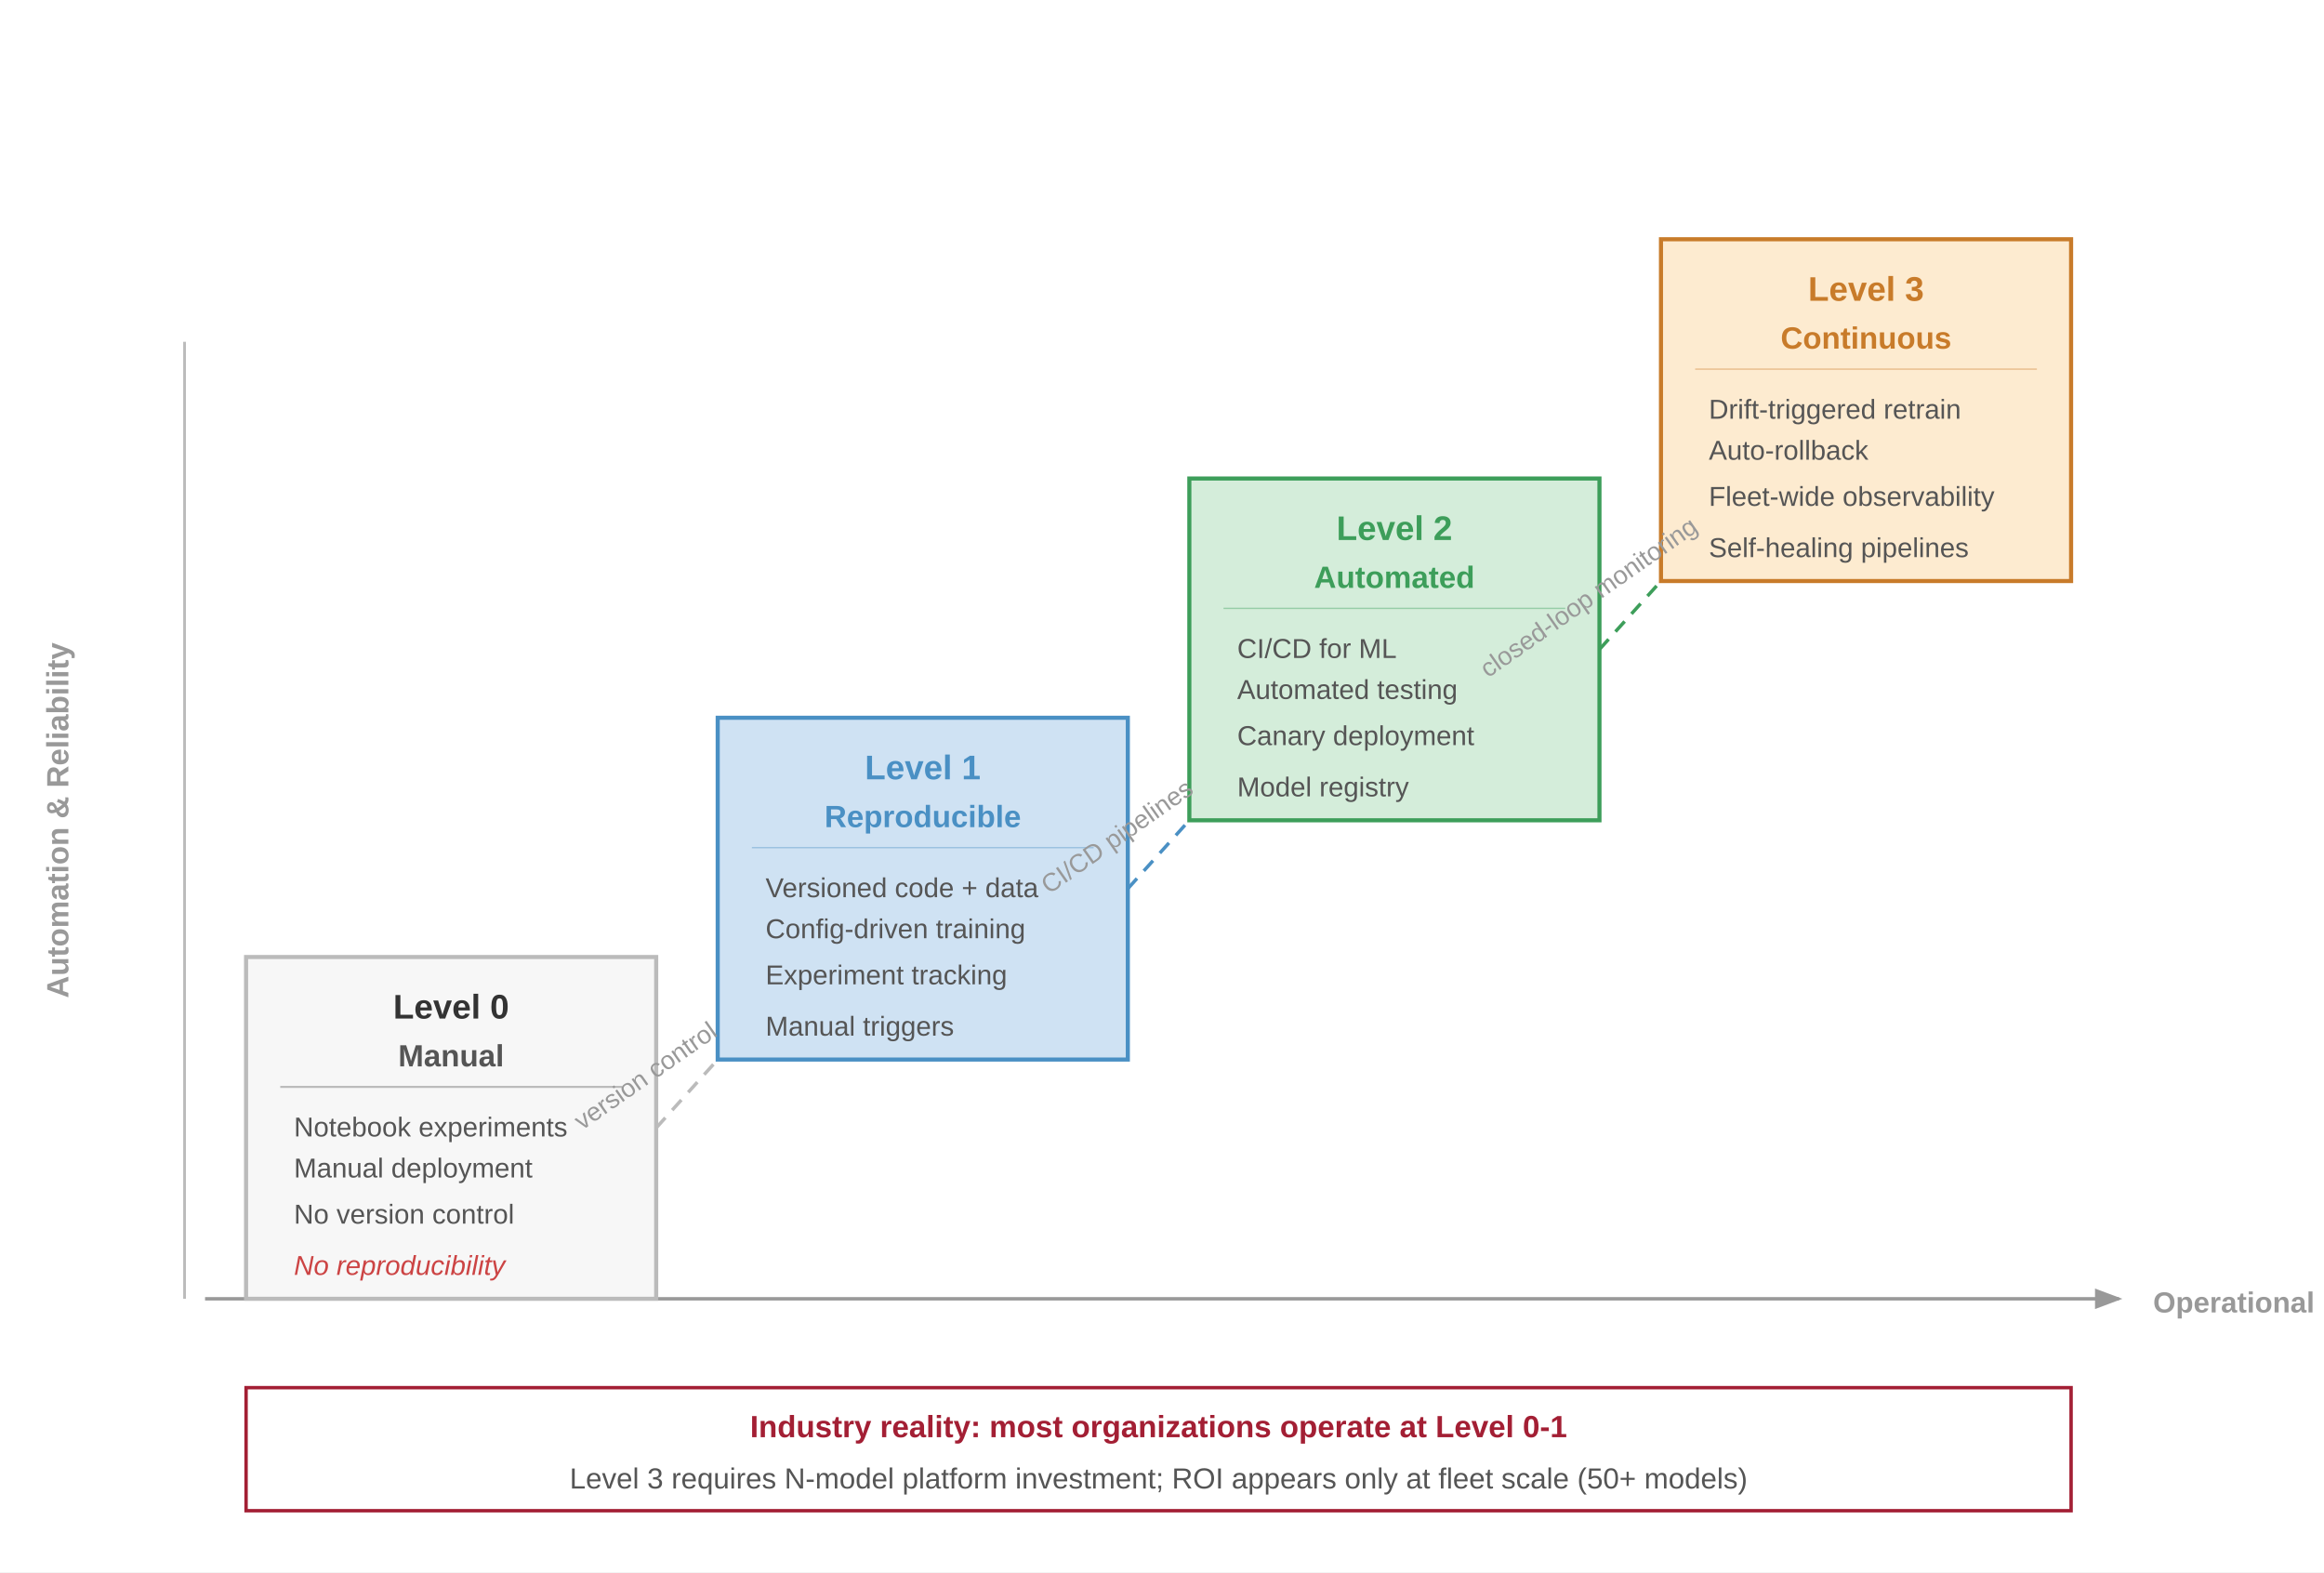
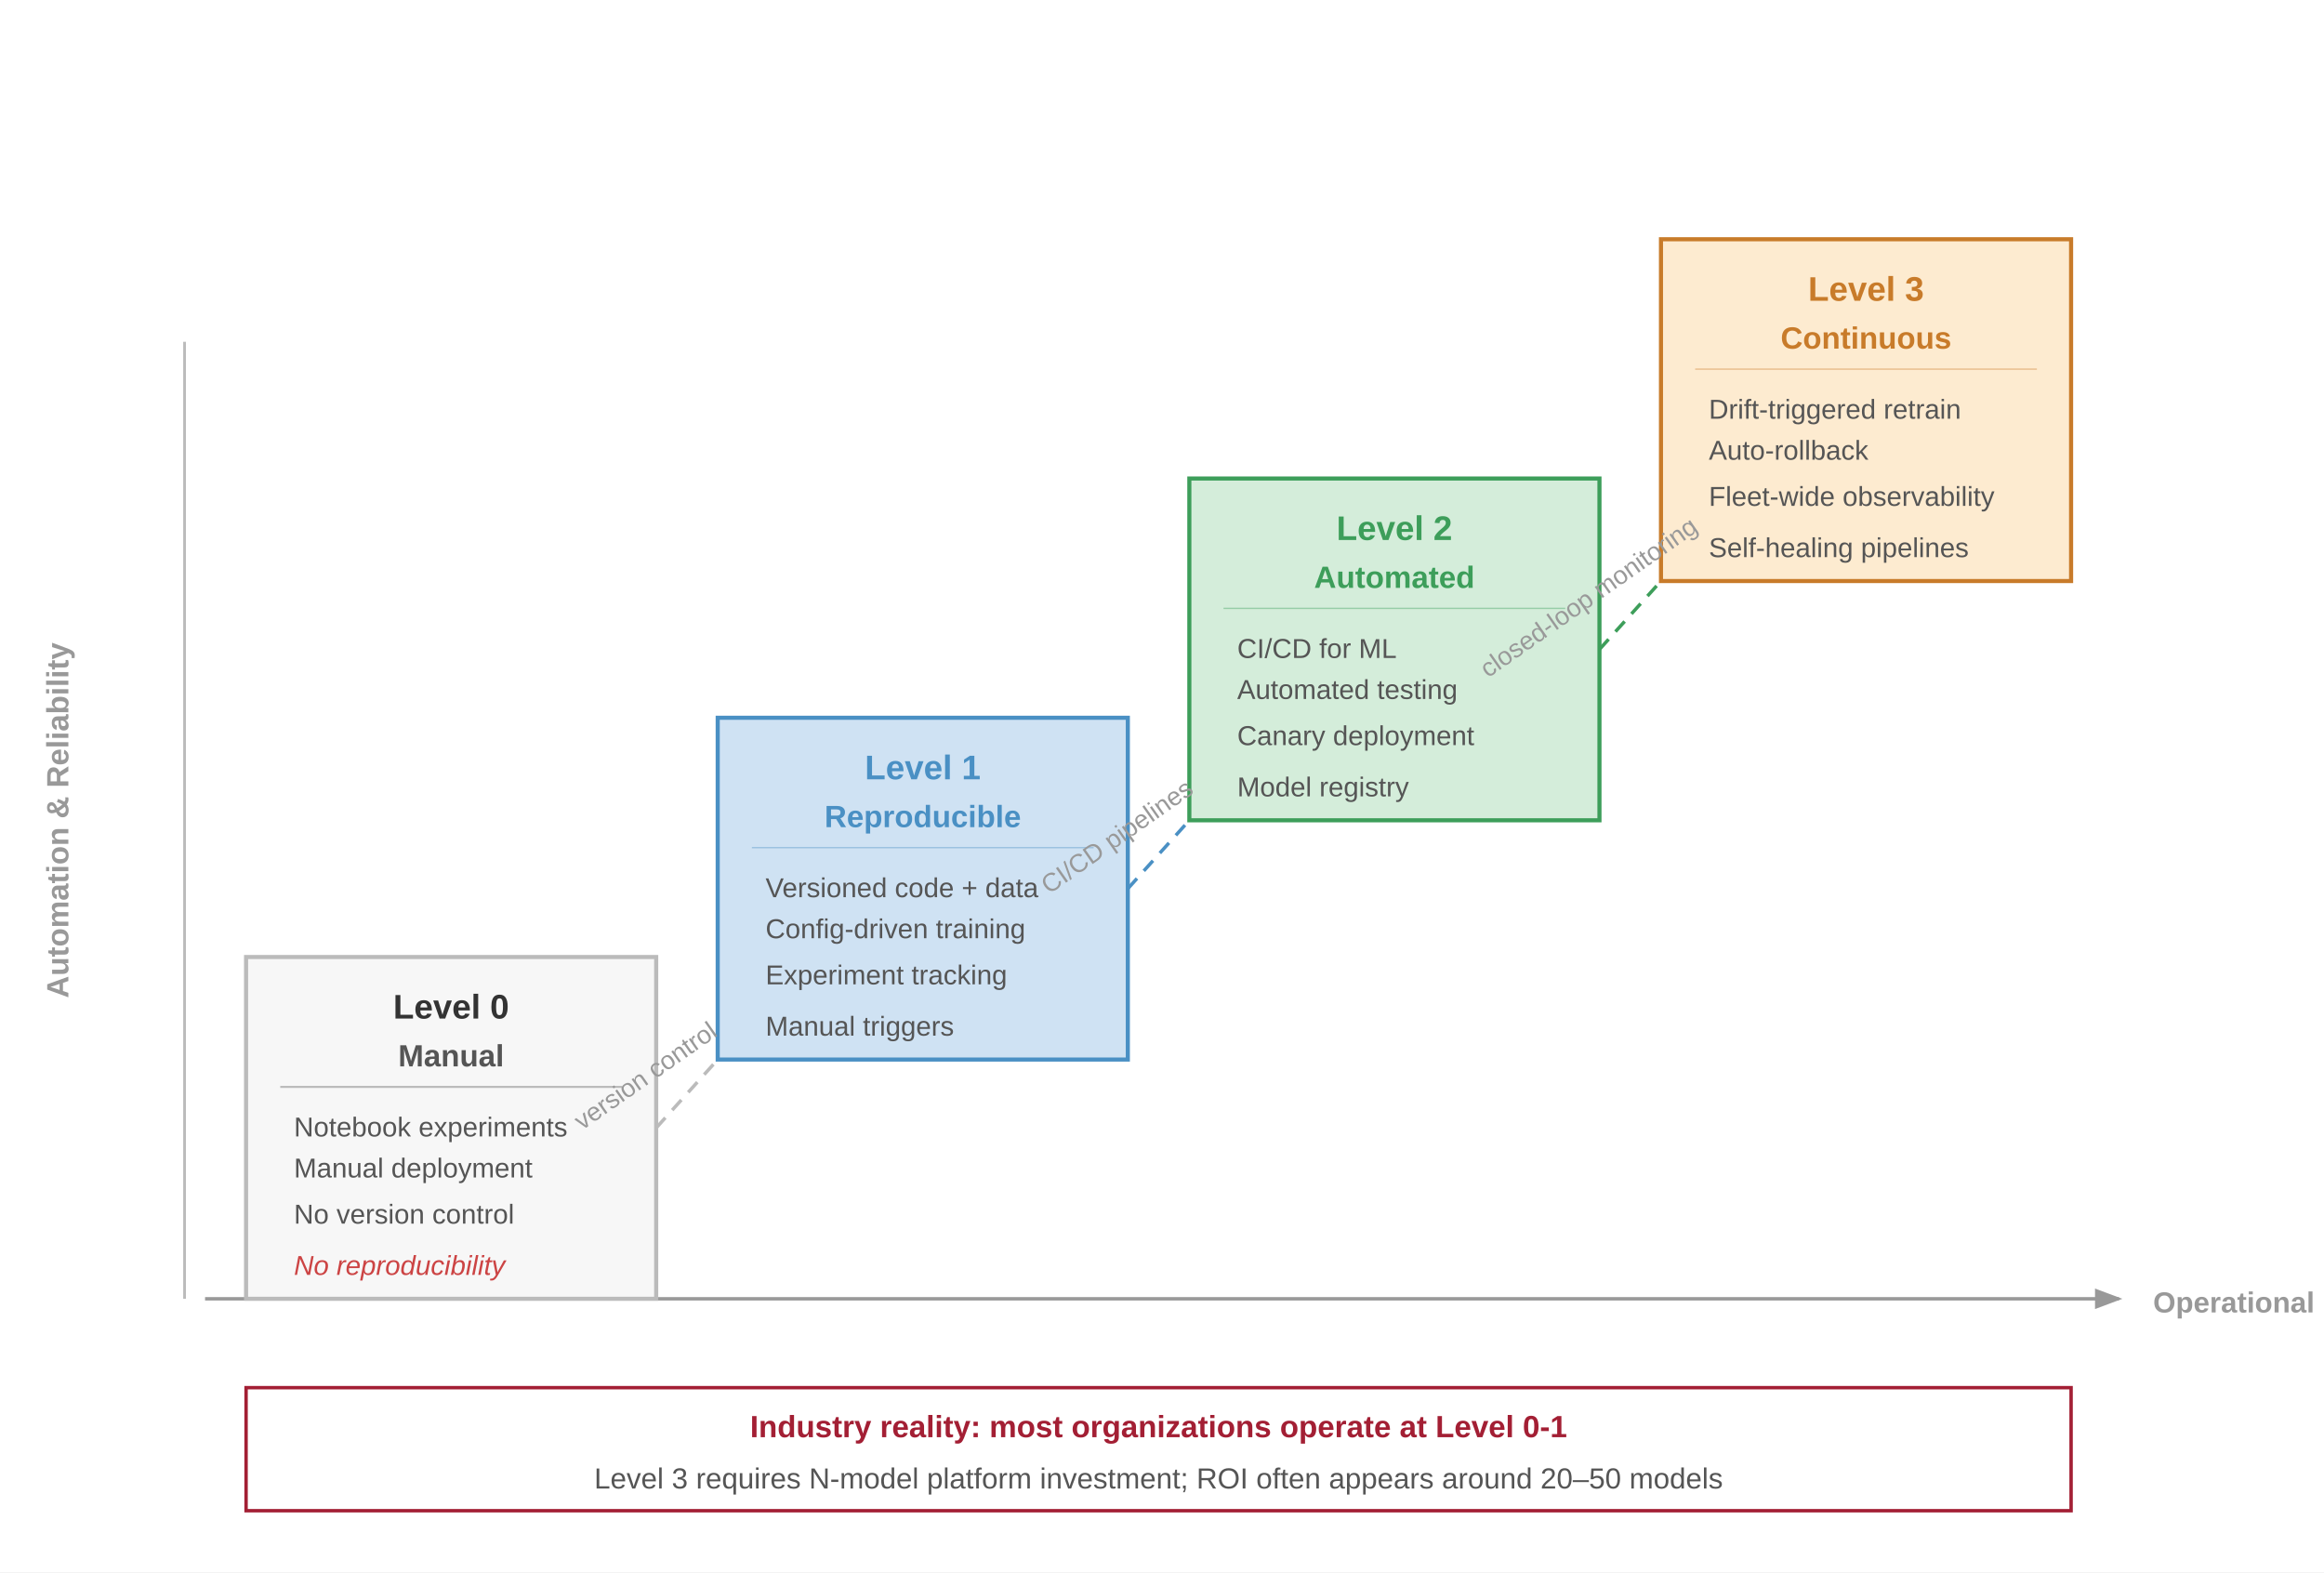
<svg xmlns="http://www.w3.org/2000/svg" font-family="Arial, Helvetica, sans-serif" viewBox="0 0 680 460">
  <defs>
    <marker id="maturity-arr" markerWidth="8" markerHeight="6" refX="7" refY="3" orient="auto">
      <path d="M0,0 L8,3 L0,6 Z" fill="#999" />
    </marker>
  </defs>
  <rect width="680" height="460" fill="#fff" />
  <line x1="60" y1="380" x2="620" y2="380" stroke="#999" stroke-width="1.0" marker-end="url(#maturity-arr)" />
  <text x="630" y="384" font-size="8.5" fill="#999" font-weight="600">Operational Maturity</text>
  <text x="20" y="240" text-anchor="middle" font-size="9" fill="#999" font-weight="600" transform="rotate(-90, 20, 240)">Automation &amp; Reliability</text>
  <line x1="54" y1="100" x2="54" y2="380" stroke="#bbb" stroke-width="0.8" />
  <g transform="translate(72, 280)">
    <rect x="0" y="0" width="120" height="100" fill="#f7f7f7" stroke="#bbb" stroke-width="1.2" />
    <text x="60" y="18" text-anchor="middle" font-size="10" font-weight="700" fill="#333">Level 0</text>
    <text x="60" y="32" text-anchor="middle" font-size="9" fill="#555" font-weight="600">Manual</text>
    <line x1="10" y1="38" x2="110" y2="38" stroke="#bbb" stroke-width="0.6" />
    <text x="14" y="52.5" font-size="8" fill="#555">Notebook experiments</text>
    <text x="14" y="64.5" font-size="8" fill="#555">Manual deployment</text>
    <text x="14" y="78" font-size="8" fill="#555">No version control</text>
    <text x="14" y="93" font-size="8" fill="#c44" font-style="italic">No reproducibility</text>
  </g>
  <g transform="translate(210, 210)">
    <rect x="0" y="0" width="120" height="100" fill="#cfe2f3" stroke="#4a90c4" stroke-width="1.2" />
    <text x="60" y="18" text-anchor="middle" font-size="10" font-weight="700" fill="#4a90c4">Level 1</text>
    <text x="60" y="32" text-anchor="middle" font-size="9" fill="#4a90c4" font-weight="600">Reproducible</text>
    <line x1="10" y1="38" x2="110" y2="38" stroke="#4a90c4" stroke-width="0.4" opacity="0.4" />
    <text x="14" y="52.5" font-size="8" fill="#555">Versioned code + data</text>
    <text x="14" y="64.5" font-size="8" fill="#555">Config-driven training</text>
    <text x="14" y="78" font-size="8" fill="#555">Experiment tracking</text>
    <text x="14" y="93" font-size="8" fill="#555">Manual triggers</text>
  </g>
  <g transform="translate(348, 140)">
    <rect x="0" y="0" width="120" height="100" fill="#d4edda" stroke="#3d9e5a" stroke-width="1.2" />
    <text x="60" y="18" text-anchor="middle" font-size="10" font-weight="700" fill="#3d9e5a">Level 2</text>
    <text x="60" y="32" text-anchor="middle" font-size="9" fill="#3d9e5a" font-weight="600">Automated</text>
    <line x1="10" y1="38" x2="110" y2="38" stroke="#3d9e5a" stroke-width="0.4" opacity="0.4" />
    <text x="14" y="52.5" font-size="8" fill="#555">CI/CD for ML</text>
    <text x="14" y="64.5" font-size="8" fill="#555">Automated testing</text>
    <text x="14" y="78" font-size="8" fill="#555">Canary deployment</text>
    <text x="14" y="93" font-size="8" fill="#555">Model registry</text>
  </g>
  <g transform="translate(486, 70)">
    <rect x="0" y="0" width="120" height="100" fill="#fdebd0" stroke="#c87b2a" stroke-width="1.2" />
    <text x="60" y="18" text-anchor="middle" font-size="10" font-weight="700" fill="#c87b2a">Level 3</text>
    <text x="60" y="32" text-anchor="middle" font-size="9" fill="#c87b2a" font-weight="600">Continuous</text>
    <line x1="10" y1="38" x2="110" y2="38" stroke="#c87b2a" stroke-width="0.4" opacity="0.4" />
    <text x="14" y="52.5" font-size="8" fill="#555">Drift-triggered retrain</text>
    <text x="14" y="64.5" font-size="8" fill="#555">Auto-rollback</text>
    <text x="14" y="78" font-size="8" fill="#555">Fleet-wide observability</text>
    <text x="14" y="93" font-size="8" fill="#555">Self-healing pipelines</text>
  </g>
  <line x1="192" y1="330" x2="210" y2="310" stroke="#bbb" stroke-width="1.0" stroke-dasharray="4,3" />
  <line x1="330" y1="260" x2="348" y2="240" stroke="#4a90c4" stroke-width="1.0" stroke-dasharray="4,3" />
  <line x1="468" y1="190" x2="486" y2="170" stroke="#3d9e5a" stroke-width="1.0" stroke-dasharray="4,3" />
  <text x="196" y="315.0" text-anchor="middle" font-size="7.5" fill="#999" transform="rotate(-35, 196, 325)">version control</text>
  <text x="334" y="245.0" text-anchor="middle" font-size="7.5" fill="#999" transform="rotate(-35, 334, 255)">CI/CD pipelines</text>
  <text x="472" y="175.0" text-anchor="middle" font-size="7.5" fill="#999" transform="rotate(-35, 472, 185)">closed-loop monitoring</text>
  <rect x="72" y="406" width="534" height="36" fill="#fff" stroke="#a31f34" stroke-width="1.0" />
  <text x="339" y="420.5" text-anchor="middle" font-size="9" fill="#a31f34" font-weight="600">Industry reality: most organizations operate at Level 0-1</text>
-   <text x="339" y="435.5" text-anchor="middle" font-size="8.5" fill="#555">Level 3 requires N-model platform investment; ROI appears only at fleet scale (50+ models)</text>
+   <text x="339" y="435.5" text-anchor="middle" font-size="8.5" fill="#555">Level 3 requires N-model platform investment; ROI often appears around 20–50 models</text>
</svg>
